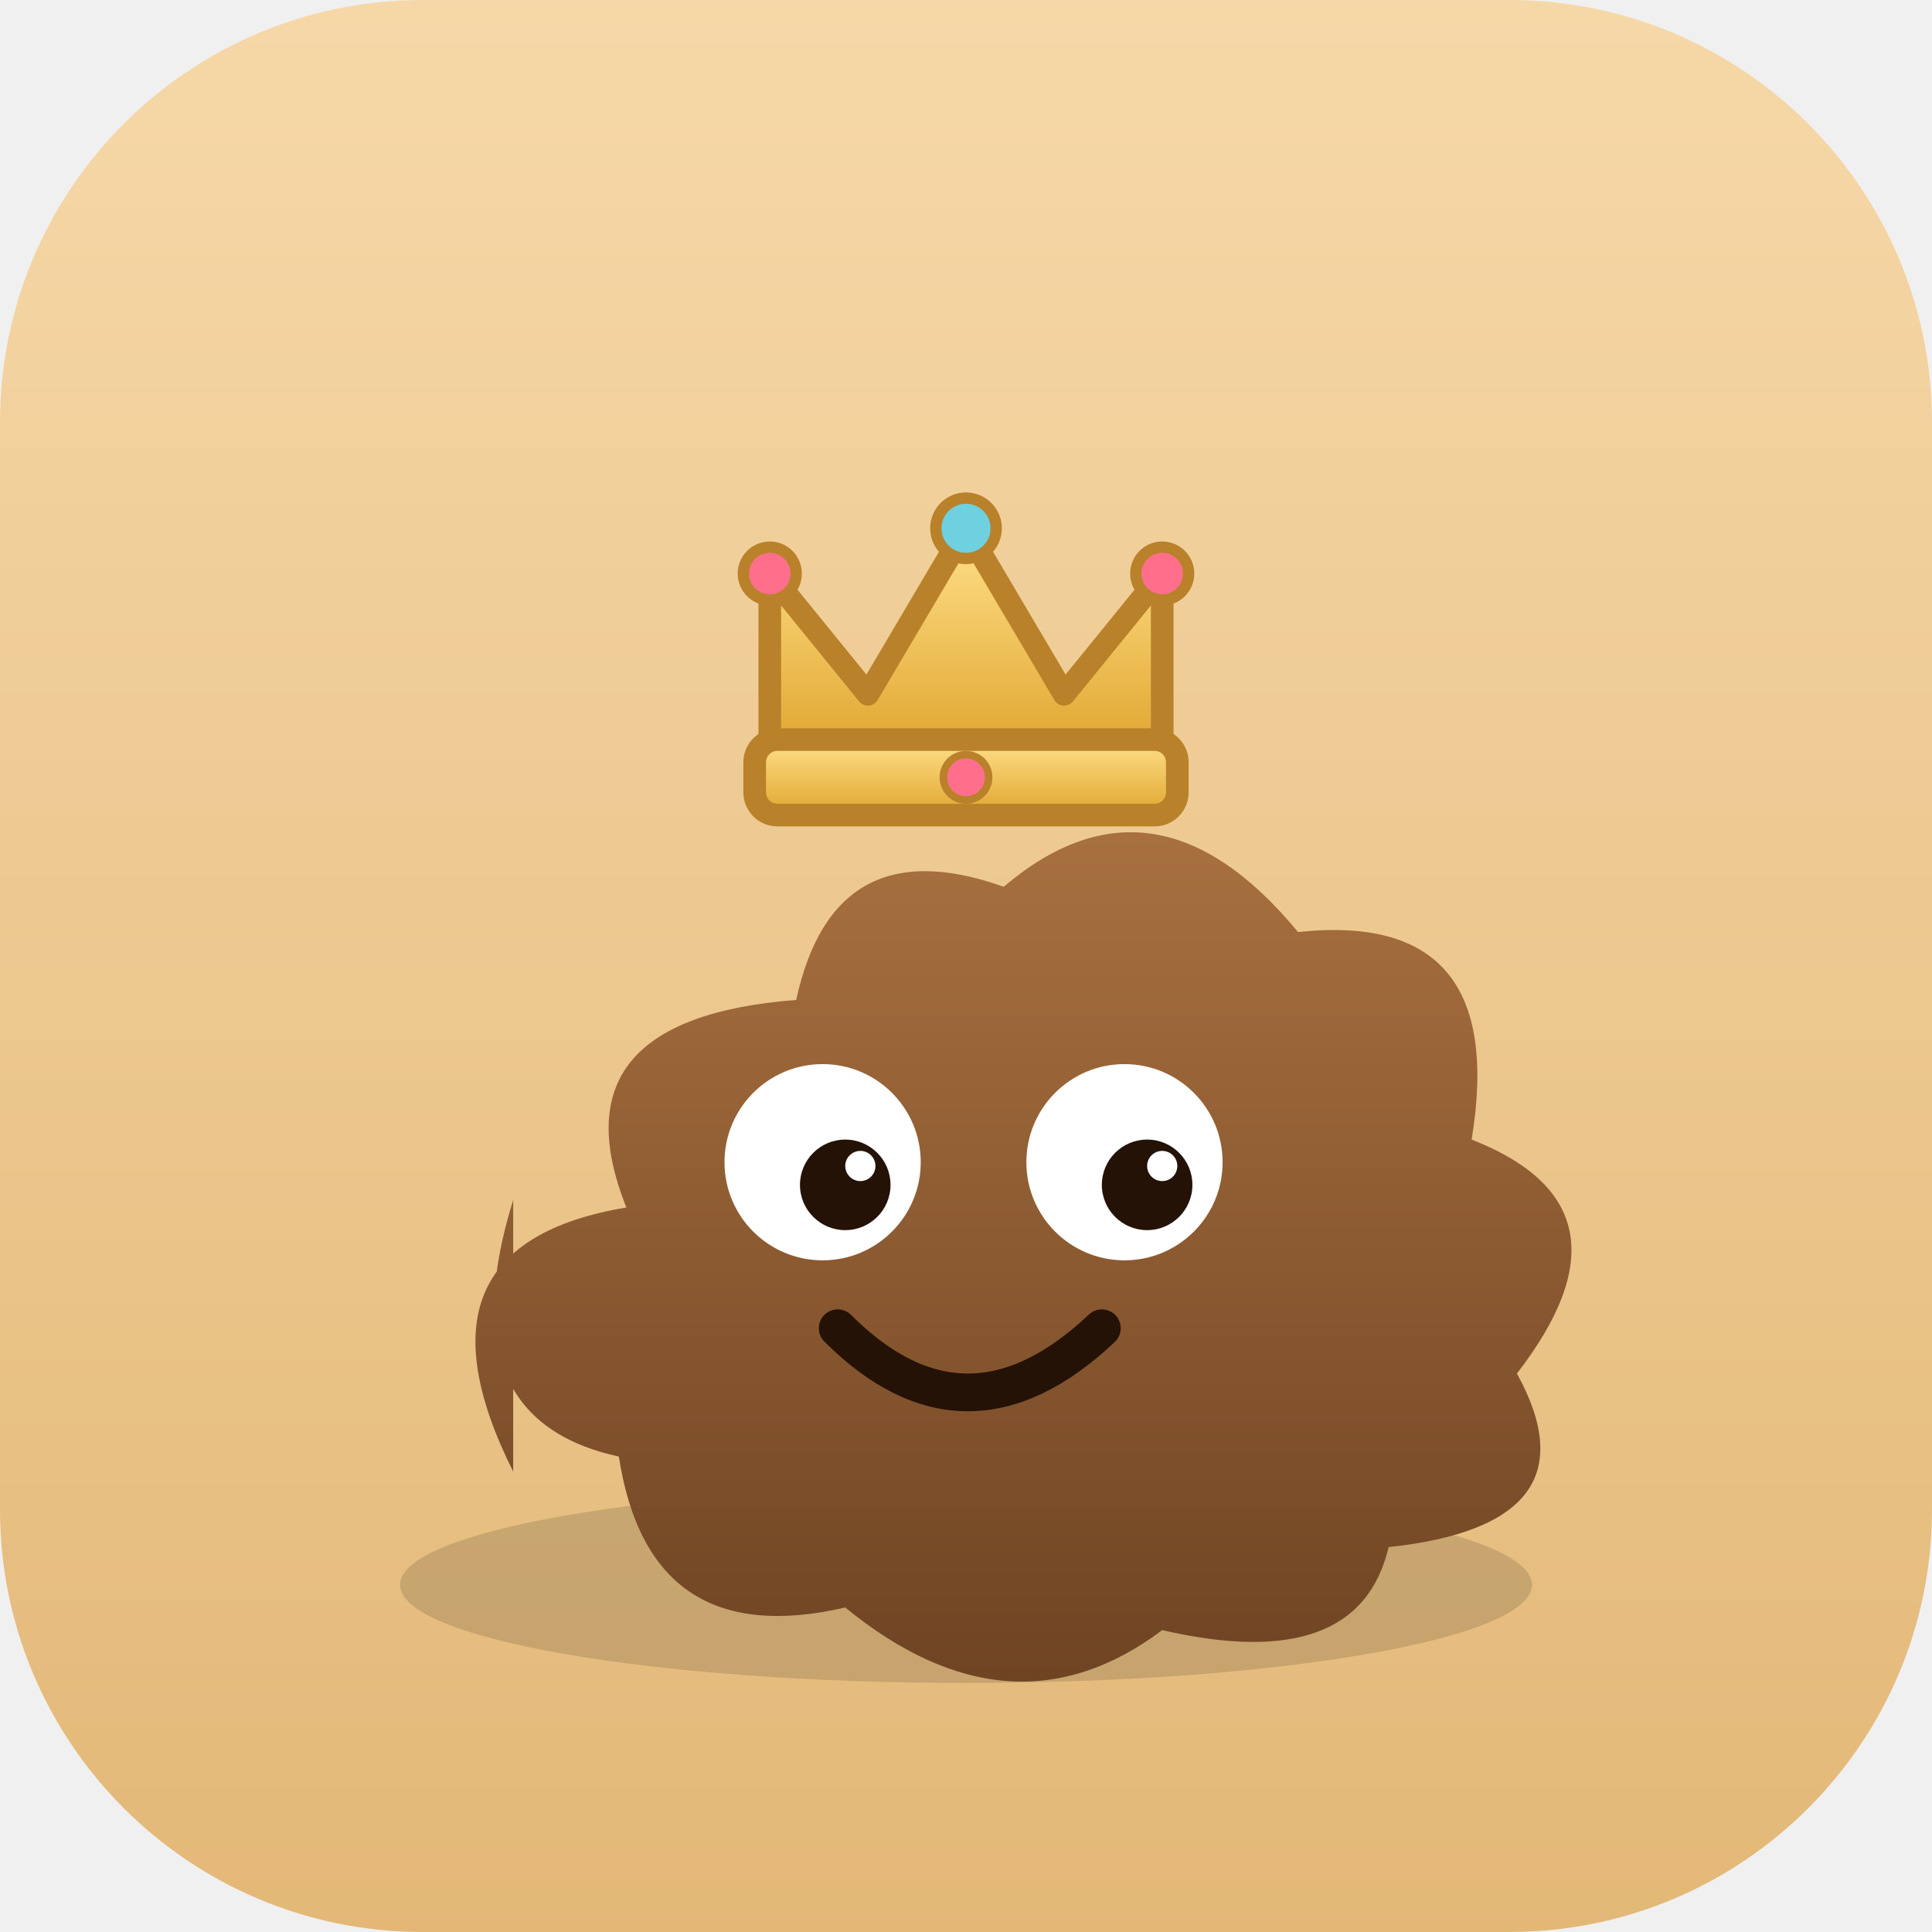
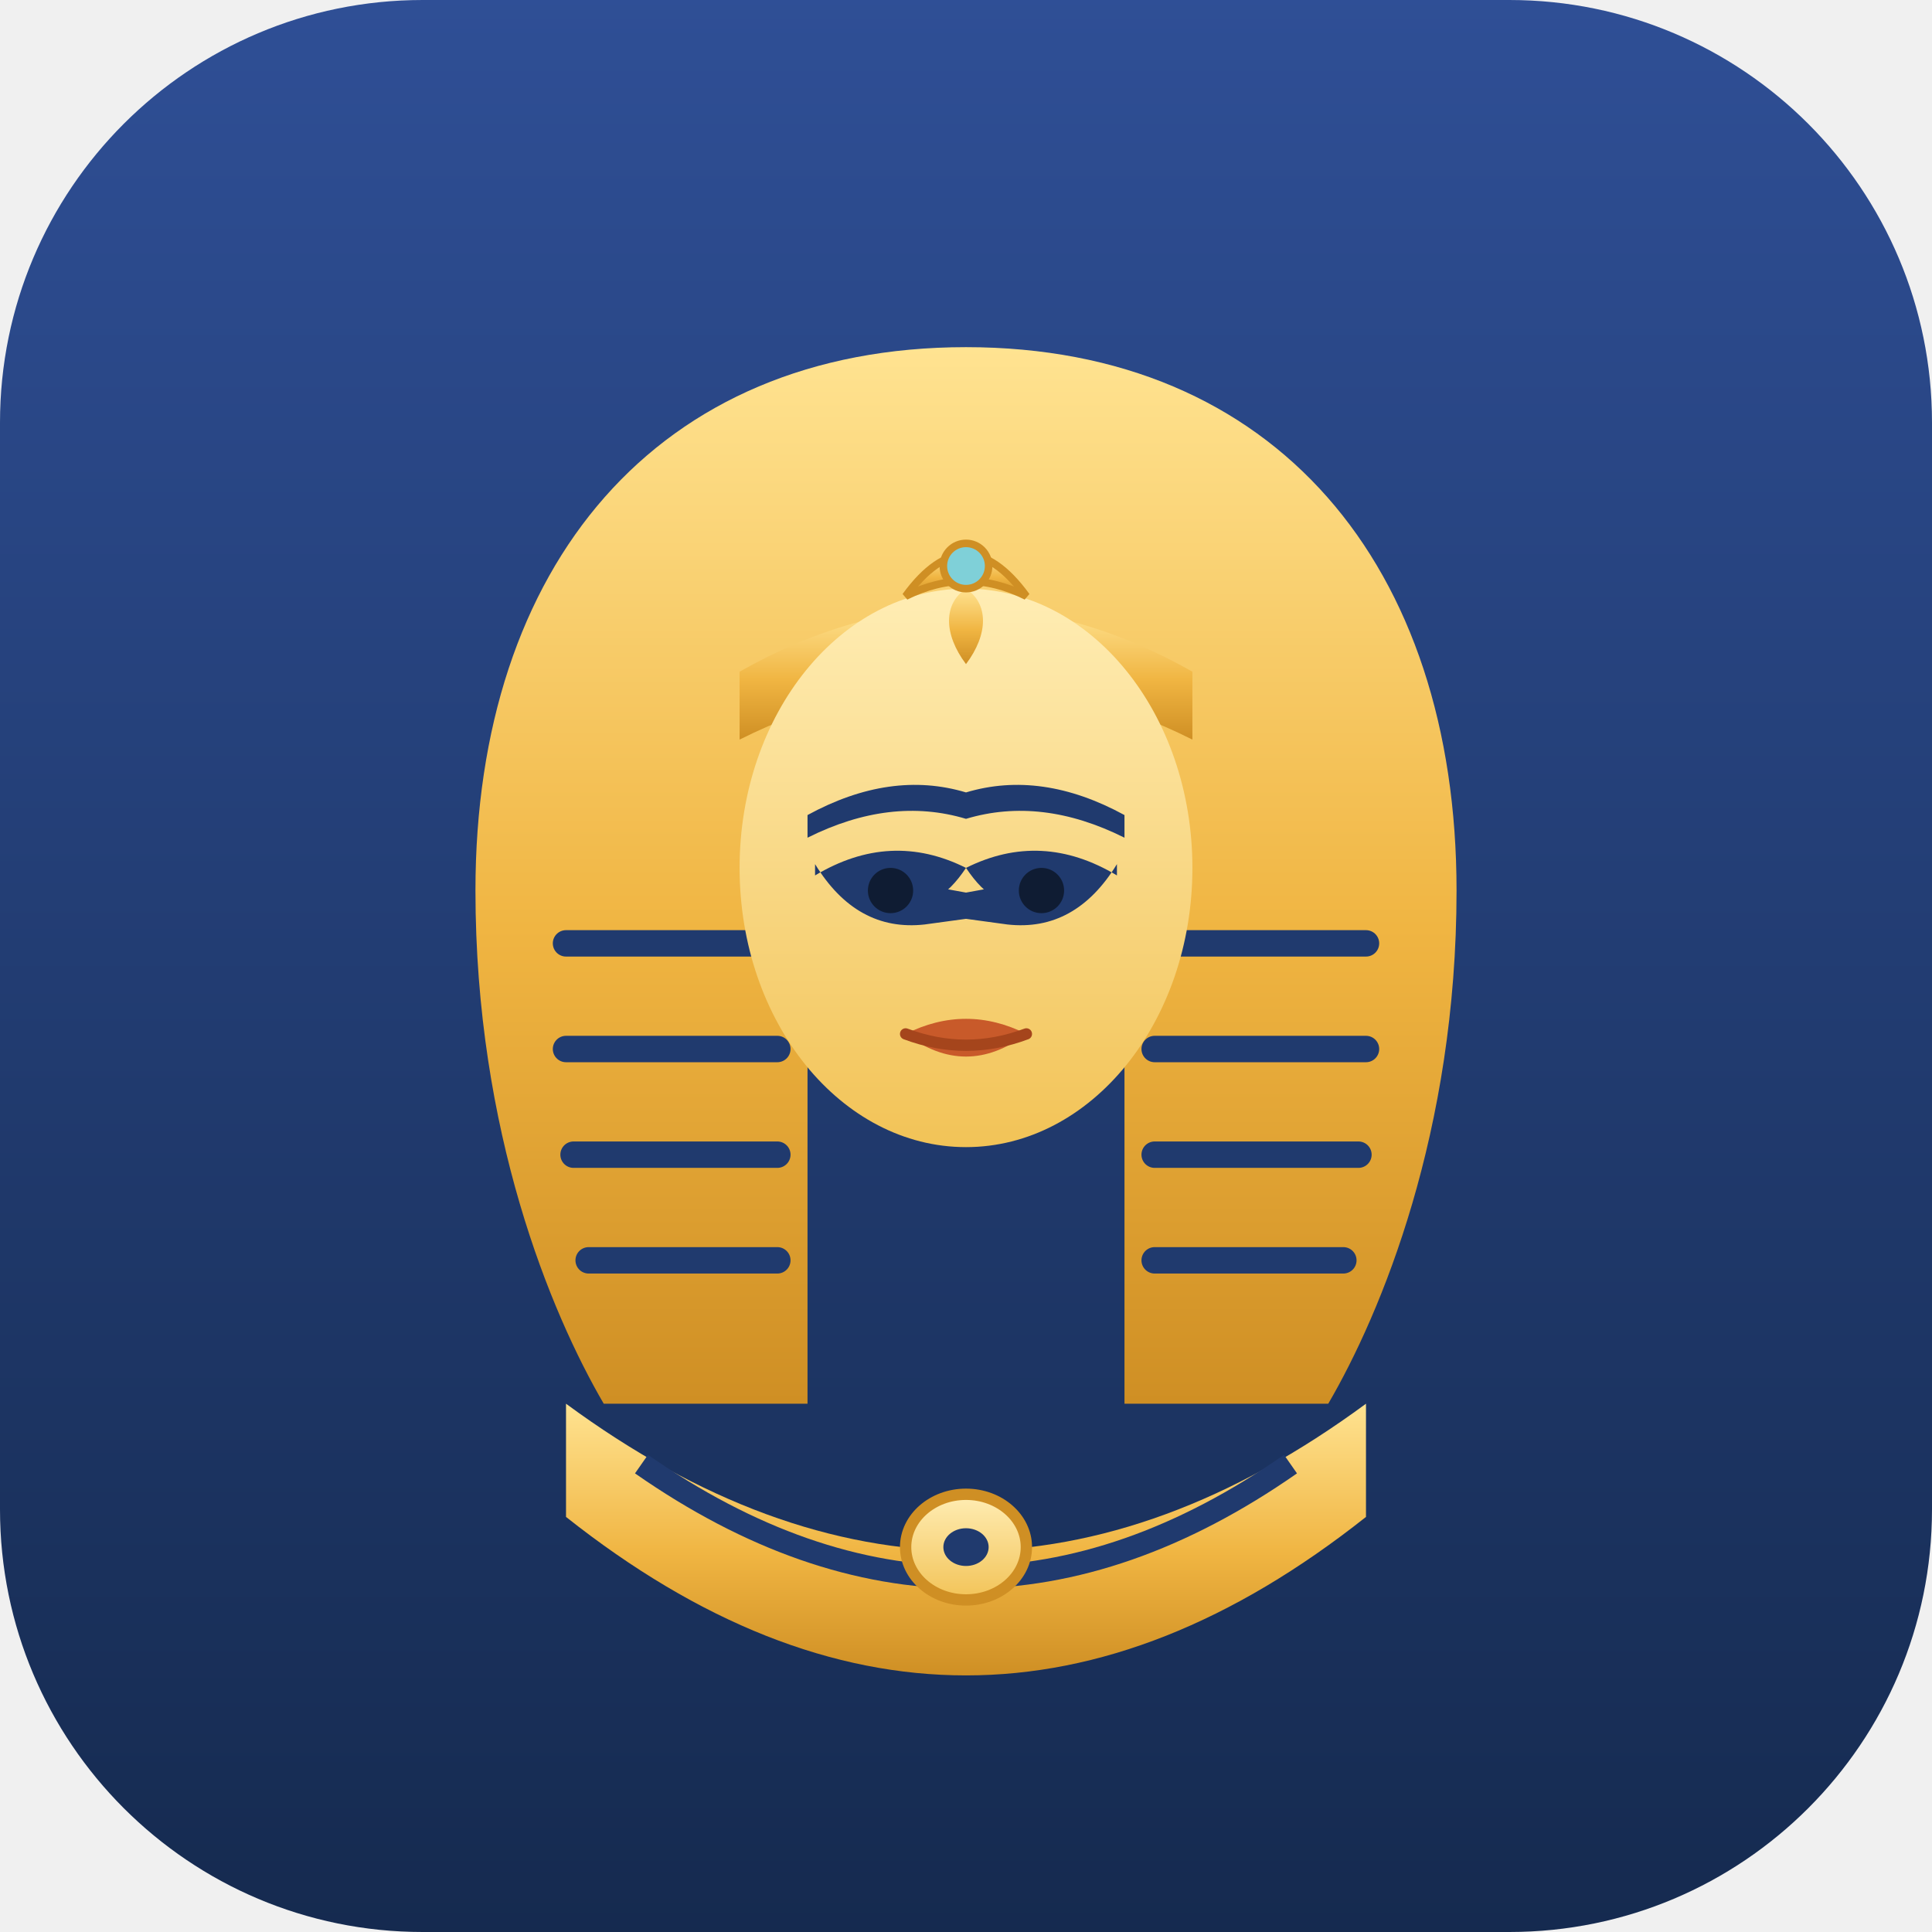
<svg xmlns="http://www.w3.org/2000/svg" viewBox="0 0 512 512" width="512" height="512">
  <defs>
    <linearGradient id="bg" x1="0" y1="0" x2="0" y2="1">
-       <stop offset="0" stop-color="#f6d8a8" />
-       <stop offset="1" stop-color="#e3b877" />
+       <stop offset="0" stop-color="#2f4f96" />
+       <stop offset="1" stop-color="#152a4f" />
    </linearGradient>
-     <linearGradient id="poop" x1="0" y1="0" x2="0" y2="1">
-       <stop offset="0" stop-color="#a8703f" />
-       <stop offset="1" stop-color="#6f4423" />
+     <linearGradient id="gold" x1="0" y1="0" x2="0" y2="1">
+       <stop offset="0" stop-color="#ffe391" />
+       <stop offset="0.55" stop-color="#f0b542" />
+       <stop offset="1" stop-color="#cf8f24" />
    </linearGradient>
-     <linearGradient id="crown" x1="0" y1="0" x2="0" y2="1">
-       <stop offset="0" stop-color="#ffe08a" />
-       <stop offset="1" stop-color="#e0a52e" />
+     <linearGradient id="goldFace" x1="0" y1="0" x2="0" y2="1">
+       <stop offset="0" stop-color="#ffedb4" />
+       <stop offset="1" stop-color="#f2c357" />
    </linearGradient>
  </defs>
  <rect width="512" height="512" rx="112" fill="url(#bg)" />
-   <g transform="translate(256 300)">
-     <ellipse cx="0" cy="120" rx="150" ry="26" fill="#00000022" />
-     <path d="M-120 90 q-30 -60 30 -70 q-20 -50 45 -55 q10 -46 55 -30 q40 -34 78 12 q56 -6 46 55 q46 18 12 62 q22 40 -34 46 q-8 34 -60 22 q-40 30 -84 -6 q-52 12 -60 -40 q-46 -10 -28 -68 z" fill="url(#poop)" />
-     <g transform="translate(0 -104)">
-       <path d="M-52 4 L-52 -44 L-26 -12 L0 -56 L26 -12 L52 -44 L52 4 Z" fill="url(#crown)" stroke="#b9812a" stroke-width="6" stroke-linejoin="round" />
-       <rect x="-56" y="0" width="112" height="20" rx="6" fill="url(#crown)" stroke="#b9812a" stroke-width="6" />
-       <circle cx="-52" cy="-44" r="7" fill="#ff6f8b" stroke="#b9812a" stroke-width="3" />
-       <circle cx="0" cy="-56" r="8" fill="#6fd0e0" stroke="#b9812a" stroke-width="3" />
-       <circle cx="52" cy="-44" r="7" fill="#ff6f8b" stroke="#b9812a" stroke-width="3" />
-       <circle cx="0" cy="10" r="6" fill="#ff6f8b" stroke="#b9812a" stroke-width="2" />
-     </g>
-     <circle cx="-38" cy="8" r="26" fill="#fff" />
-     <circle cx="42" cy="8" r="26" fill="#fff" />
-     <circle cx="-32" cy="14" r="12" fill="#241206" />
-     <circle cx="48" cy="14" r="12" fill="#241206" />
-     <circle cx="-28" cy="9" r="4" fill="#fff" />
-     <circle cx="52" cy="9" r="4" fill="#fff" />
-     <path d="M-34 52 q34 34 70 0" stroke="#241206" stroke-width="10" fill="none" stroke-linecap="round" />
+   <path d="M256 92            C 174 92 126 150 126 236            C 126 300 146 348 160 372            L 214 372            L 214 246            C 214 210 232 190 256 190            C 280 190 298 210 298 246            L 298 372            L 352 372            C 366 348 386 300 386 236            C 386 150 338 92 256 92 Z" fill="url(#gold)" />
+   <g stroke="#203a6e" stroke-width="7" stroke-linecap="round">
+     <line x1="150" y1="250" x2="206" y2="250" />
+     <line x1="150" y1="278" x2="206" y2="278" />
+     <line x1="152" y1="306" x2="206" y2="306" />
+     <line x1="156" y1="334" x2="206" y2="334" />
+     <line x1="306" y1="250" x2="362" y2="250" />
+     <line x1="306" y1="278" x2="362" y2="278" />
+     <line x1="306" y1="306" x2="360" y2="306" />
+     <line x1="306" y1="334" x2="356" y2="334" />
+   </g>
+   <path d="M196 178 q60 -34 120 0 l0 18 q-60 -30 -120 0 Z" fill="url(#gold)" />
+   <ellipse cx="256" cy="230" rx="60" ry="74" fill="url(#goldFace)" />
+   <g fill="#203a6e">
+     <path d="M214 216 q22 -12 42 -6 l0 7 q-20 -6 -42 5 Z" />
+     <path d="M298 216 q-22 -12 -42 -6 l0 7 q20 -6 42 5 Z" />
+     <path d="M216 232 q20 -12 40 -2 q-4 6 -8 8 l22 -4 q4 -1 5 3 q-2 4 -8 5 l-22 3 q-18 2 -29 -16 Z" />
+     <path d="M296 232 q-20 -12 -40 -2 q4 6 8 8 l-22 -4 q-4 -1 -5 3 q2 4 8 5 l22 3 q18 2 29 -16 Z" />
+   </g>
+   <circle cx="236" cy="236" r="6" fill="#0f1c33" />
+   <circle cx="276" cy="236" r="6" fill="#0f1c33" />
+   <path d="M240 274 q16 -8 32 0 q-16 12 -32 0 Z" fill="#c85a2a" />
+   <path d="M240 274 q16 6 32 0" stroke="#a5451c" stroke-width="3" fill="none" stroke-linecap="round" />
+   <g>
+     <path d="M256 176 C 250 168 250 160 256 156 C 262 160 262 168 256 176 Z" fill="url(#gold)" />
+     <path d="M240 158 q16 -22 32 0 q-16 -8 -32 0 Z" fill="url(#gold)" stroke="#cf8f24" stroke-width="2" />
+     <circle cx="256" cy="150" r="6" fill="#7fd0d8" stroke="#cf8f24" stroke-width="2" />
+   </g>
+   <path d="M150 372 q106 78 212 0 l0 30 q-106 84 -212 0 Z" fill="url(#gold)" />
+   <path d="M170 388 q86 60 172 0" stroke="#203a6e" stroke-width="6" fill="none" />
+   <g transform="translate(256 410)">
+     <ellipse cx="0" cy="0" rx="16" ry="14" fill="url(#goldFace)" stroke="#cf8f24" stroke-width="3" />
+     <ellipse cx="0" cy="0" rx="6" ry="5" fill="#203a6e" />
  </g>
</svg>
